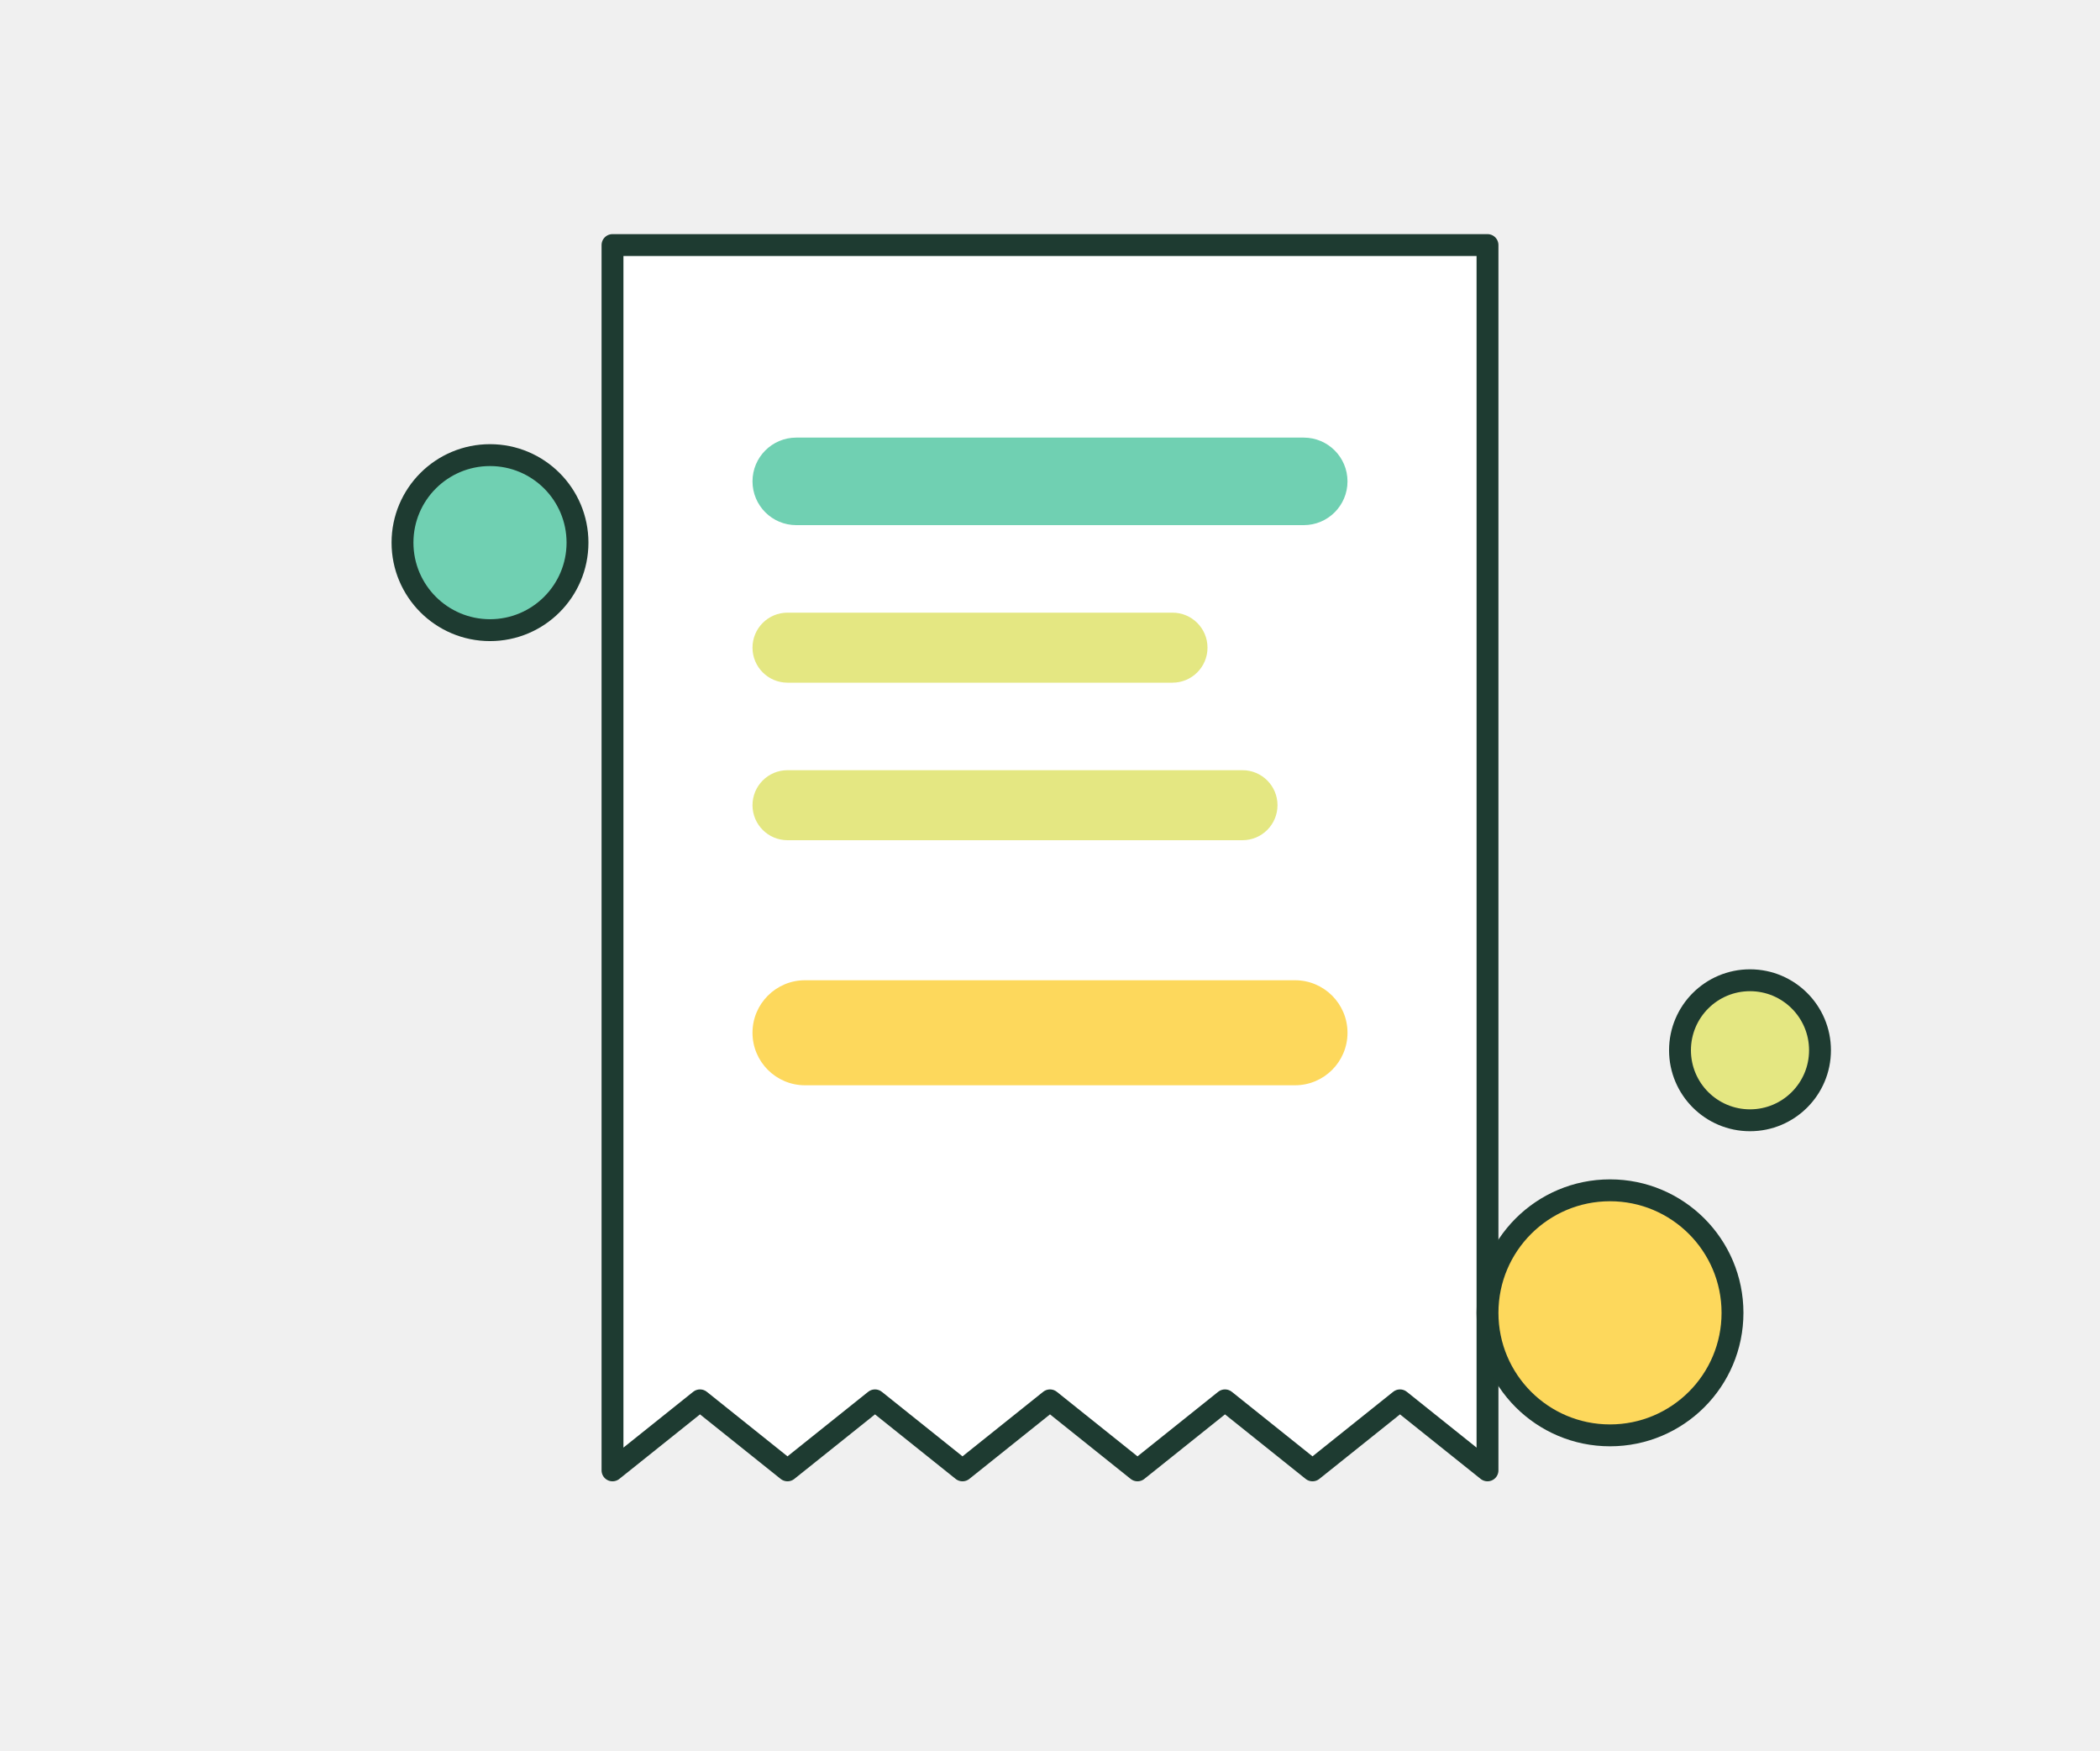
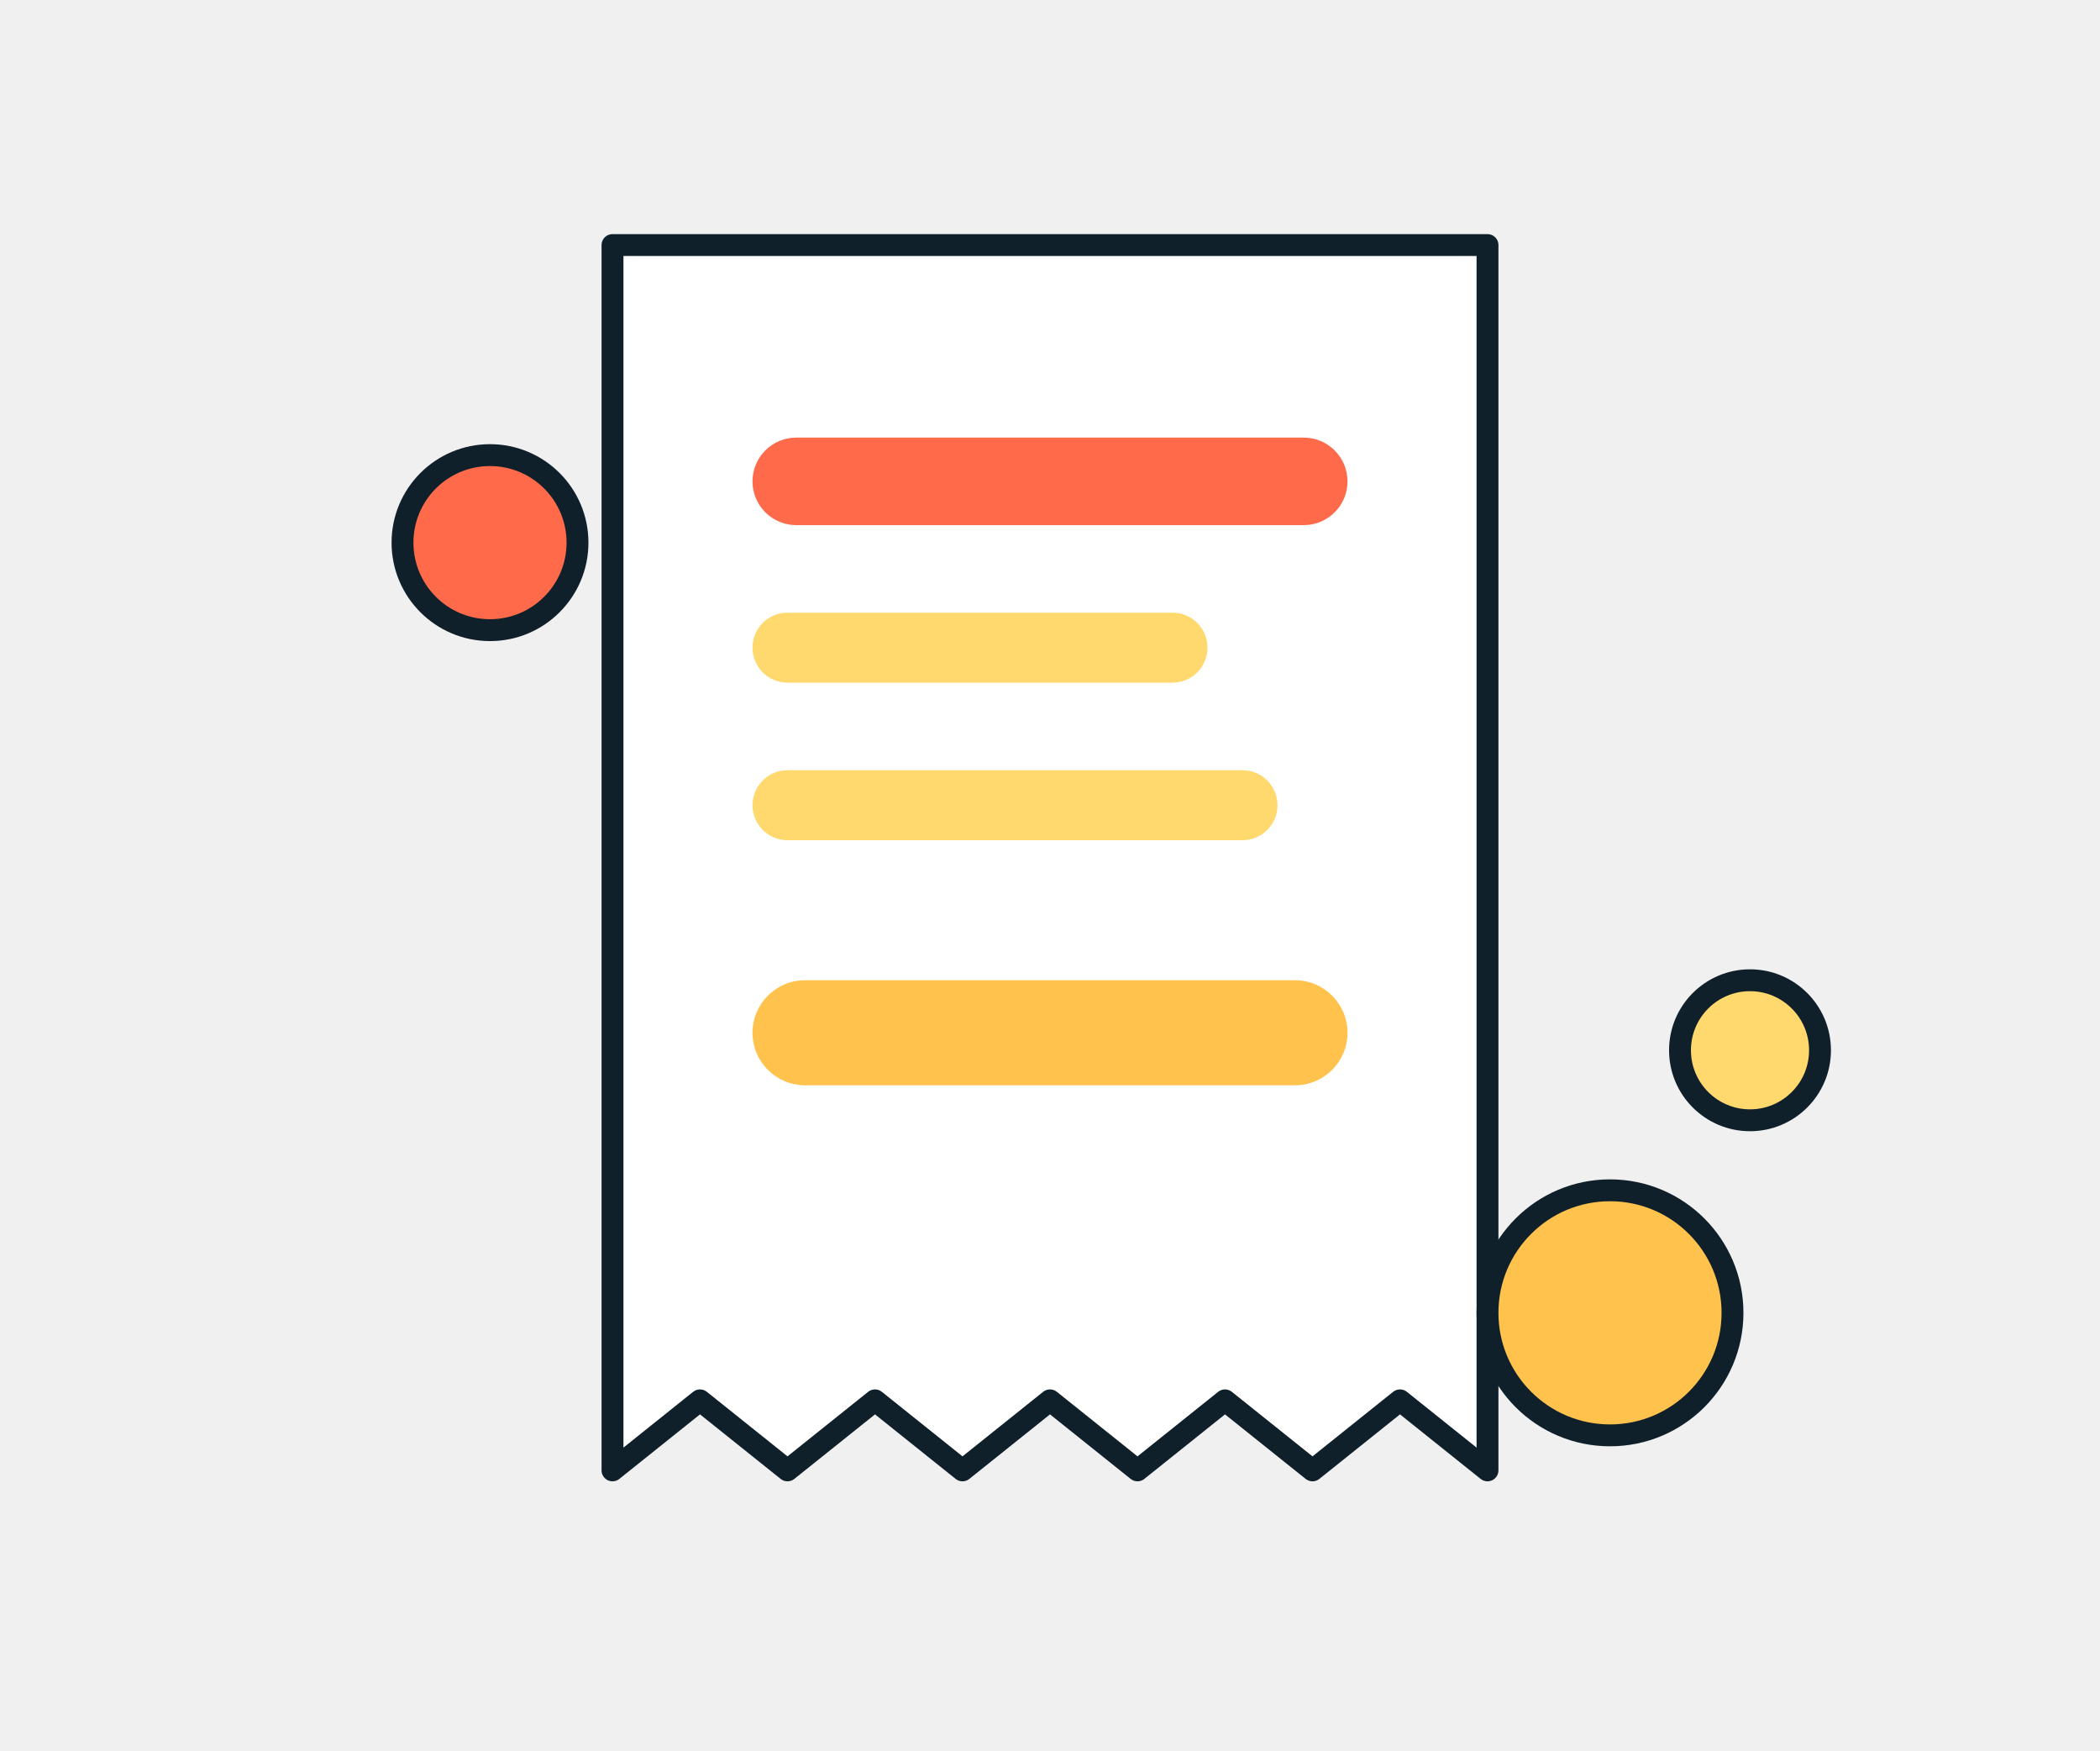
<svg xmlns="http://www.w3.org/2000/svg" viewBox="0 0 240 200" width="240" height="200" fill="none">
-   <path d="M70 28 H170 V168 L160 160 L150 168 L140 160 L130 168 L120 160 L110 168 L100 160 L90 168 L80 160 L70 168 Z" fill="#FFFFFF" stroke="#1E3B31" stroke-width="2.5" stroke-linejoin="round" />
-   <rect x="86" y="50" width="68" height="10" rx="5" fill="#70D0B2" />
-   <rect x="86" y="70" width="52" height="8" rx="4" fill="#E4E782" />
-   <rect x="86" y="88" width="60" height="8" rx="4" fill="#E4E782" />
-   <rect x="86" y="112" width="68" height="12" rx="6" fill="#FDD85C" />
-   <circle cx="56" cy="62" r="10" fill="#70D0B2" stroke="#1E3B31" stroke-width="2.5" />
-   <circle cx="184" cy="150" r="14" fill="#FDD85C" stroke="#1E3B31" stroke-width="2.5" />
-   <circle cx="200" cy="120" r="8" fill="#E4E782" stroke="#1E3B31" stroke-width="2.5" />
+   <path d="M70 28 H170 V168 L160 160 L150 168 L140 160 L130 168 L120 160 L110 168 L100 160 L90 168 L80 160 L70 168 Z" fill="#FFFFFF" stroke="#10202A" stroke-width="2.5" stroke-linejoin="round" />
+   <rect x="86" y="50" width="68" height="10" rx="5" fill="#FF6B4A" />
+   <rect x="86" y="70" width="52" height="8" rx="4" fill="#FFD86E" />
+   <rect x="86" y="88" width="60" height="8" rx="4" fill="#FFD86E" />
+   <rect x="86" y="112" width="68" height="12" rx="6" fill="#FFC24D" />
+   <circle cx="56" cy="62" r="10" fill="#FF6B4A" stroke="#10202A" stroke-width="2.5" />
+   <circle cx="184" cy="150" r="14" fill="#FFC24D" stroke="#10202A" stroke-width="2.5" />
+   <circle cx="200" cy="120" r="8" fill="#FFD86E" stroke="#10202A" stroke-width="2.5" />
</svg>
